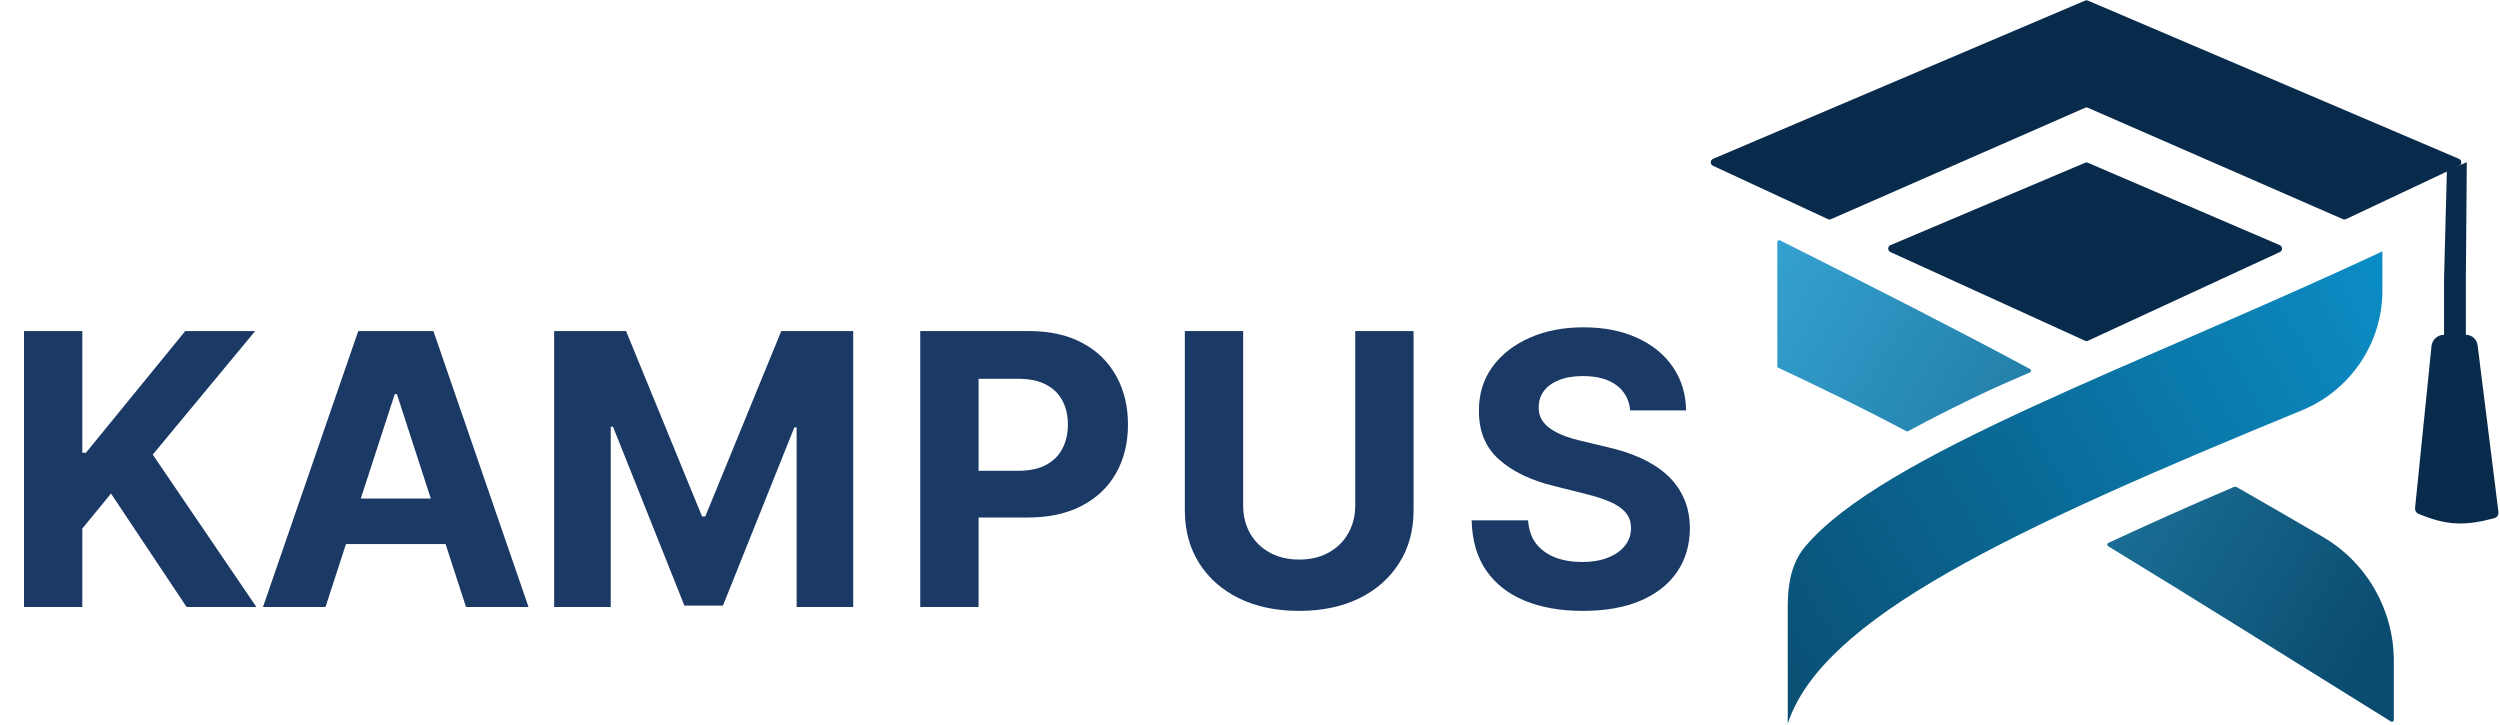
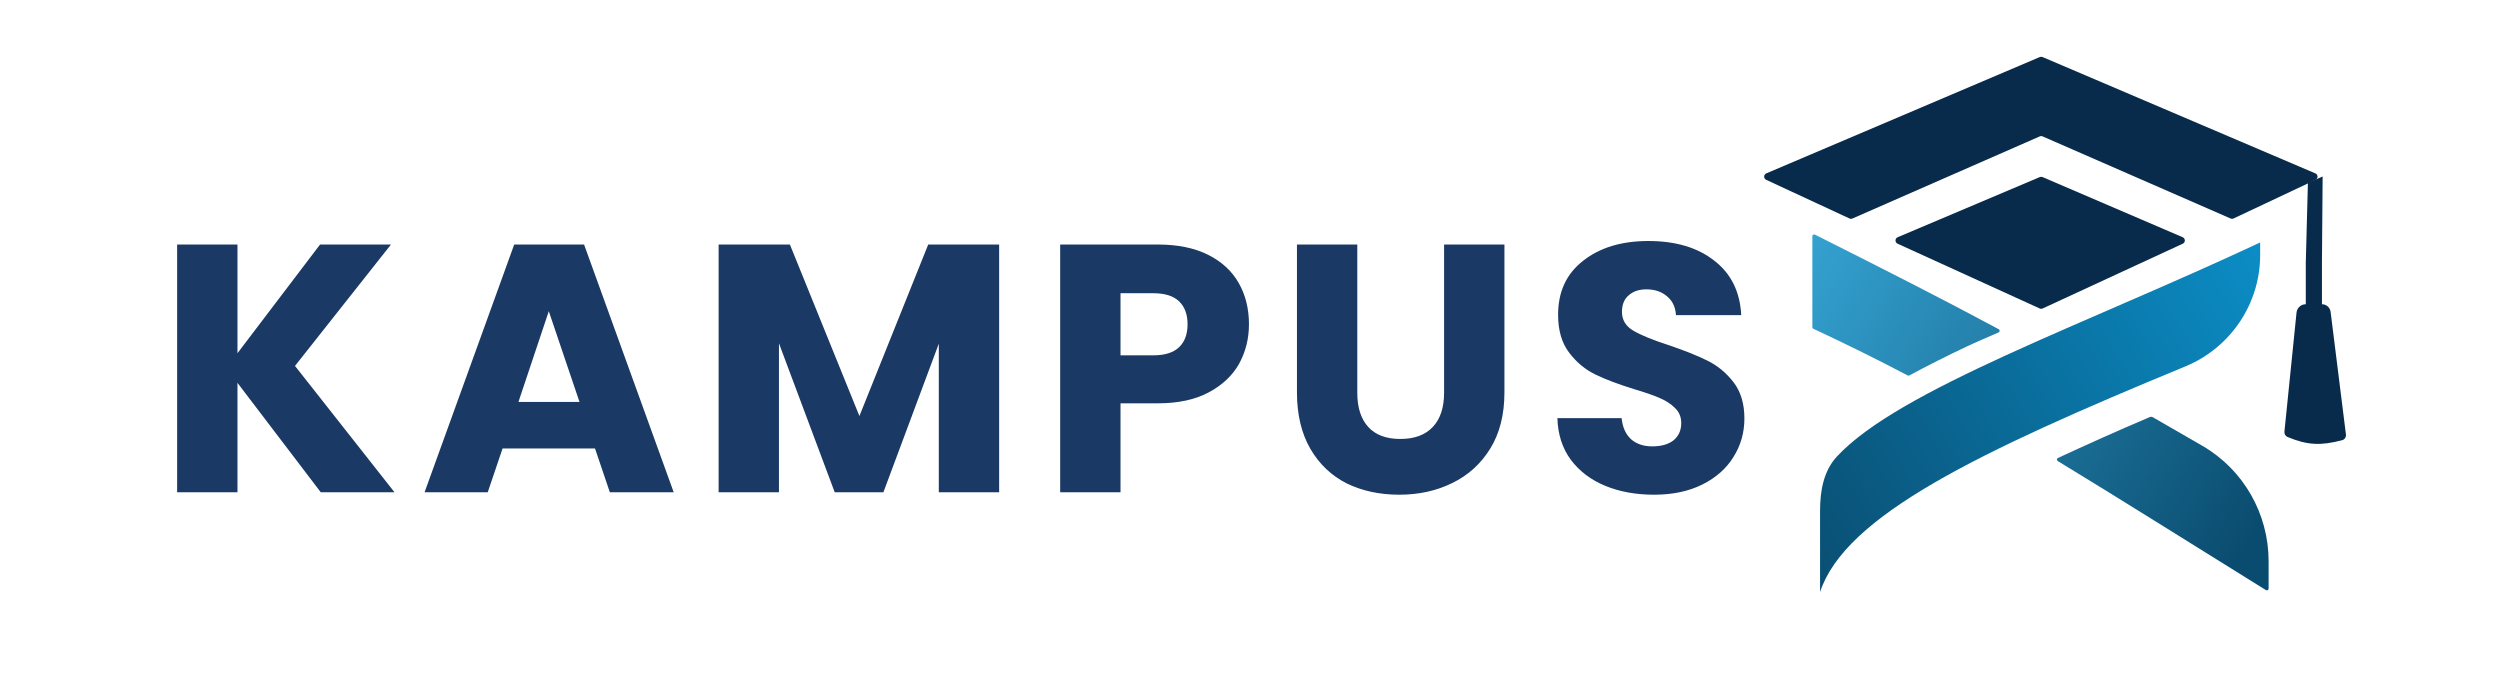
- <svg xmlns="http://www.w3.org/2000/svg" width="1318" height="382" viewBox="0 0 1318 382" fill="none">
-   <path d="M1177.59 256.785C1178.16 256.541 1178.82 256.582 1179.36 256.893C1195.44 266.102 1209.26 274.092 1224.59 283.047C1247.82 296.611 1262.02 321.539 1262.02 348.433V379.514C1262.02 380.298 1261.14 380.771 1260.48 380.357C1201.16 343.561 1158.77 316.761 1111.43 287.974C1110.75 287.559 1110.8 286.548 1111.53 286.212C1131.79 276.808 1153.66 266.932 1177.59 256.785ZM937 127.621C937 126.877 937.789 126.396 938.454 126.73C988.889 152.055 1030.35 173.097 1070.23 194.546C1070.96 194.937 1070.92 195.991 1070.16 196.329C1062.6 199.718 1053.82 203.354 1046.88 206.655C1032.39 213.543 1018.65 220.413 1005.97 227.297C1005.68 227.457 1005.32 227.458 1005.03 227.302C983.468 215.946 962.875 205.756 937.578 193.9C937.227 193.735 937 193.381 937 192.993V127.621Z" fill="url(#paint0_linear_292_1648)" />
-   <path d="M1213.57 216.312C1058.89 279.833 960.777 326.004 942.5 381.5V319.373C942.5 308.244 944.398 296.886 951.534 288.346C992.304 239.561 1128.44 192.33 1256 132.5V153.219C1256 180.896 1239.17 205.799 1213.57 216.312Z" fill="url(#paint1_linear_292_1648)" />
-   <path d="M1201.93 132.883L1100.83 179.615C1100.3 179.859 1099.69 179.861 1099.16 179.619L996.641 132.888C995.057 132.166 995.088 129.905 996.691 129.226L1099.21 85.832C1099.72 85.62 1100.28 85.621 1100.78 85.836L1201.88 129.23C1203.47 129.913 1203.5 132.157 1201.93 132.883Z" fill="#092B4B" />
-   <path d="M1296.47 87.4L1236.82 115.513C1236.3 115.759 1235.7 115.768 1235.17 115.537L1100.8 56.85C1100.29 56.627 1099.71 56.627 1099.2 56.851L965.326 115.538C964.801 115.768 964.202 115.762 963.681 115.52L903.08 87.394C901.509 86.664 901.545 84.418 903.139 83.739L1099.22 0.333C1099.72 0.12 1100.28 0.121 1100.78 0.334L1296.4 83.751C1297.99 84.429 1298.03 86.664 1296.47 87.4Z" fill="#092B4B" />
-   <path d="M1300.5 85.5L1290 90L1288.5 147V157V176.5C1285.09 176.5 1282.24 179.079 1281.89 182.469L1273.22 267.828C1273.09 269.123 1273.81 270.361 1275.01 270.863C1289.6 276.973 1299.08 277.447 1315.01 273.187C1316.44 272.805 1317.36 271.416 1317.18 269.948L1306.18 181.957C1305.79 178.84 1303.14 176.5 1300 176.5V157V147L1300.5 85.5Z" fill="#092B4B" />
-   <path d="M12.642 320V174.545H43.395V238.679H45.312L97.656 174.545H134.517L80.54 239.673L135.156 320H98.367L58.523 260.199L43.395 278.665V320H12.642ZM171.604 320H138.649L188.862 174.545H228.493L278.635 320H245.68L209.246 207.784H208.109L171.604 320ZM169.544 262.827H247.385V286.832H169.544V262.827ZM292.142 174.545H330.068L370.125 272.273H371.83L411.886 174.545H449.812V320H419.983V225.327H418.776L381.134 319.29H360.821L323.179 224.972H321.972V320H292.142V174.545ZM485.15 320V174.545H542.536C553.568 174.545 562.967 176.652 570.732 180.866C578.497 185.033 584.416 190.833 588.488 198.267C592.607 205.653 594.667 214.176 594.667 223.835C594.667 233.494 592.584 242.017 588.417 249.403C584.25 256.79 578.213 262.543 570.306 266.662C562.446 270.781 552.929 272.841 541.755 272.841H505.178V248.196H536.783C542.702 248.196 547.579 247.178 551.414 245.142C555.297 243.059 558.185 240.194 560.079 236.548C562.02 232.855 562.991 228.617 562.991 223.835C562.991 219.006 562.02 214.792 560.079 211.193C558.185 207.547 555.297 204.73 551.414 202.741C547.531 200.705 542.607 199.688 536.641 199.688H515.903V320H485.15ZM714.486 174.545H745.239V269.006C745.239 279.612 742.705 288.892 737.639 296.847C732.62 304.801 725.589 311.004 716.545 315.455C707.502 319.858 696.967 322.06 684.94 322.06C672.866 322.06 662.308 319.858 653.264 315.455C644.221 311.004 637.189 304.801 632.17 296.847C627.152 288.892 624.642 279.612 624.642 269.006V174.545H655.395V266.378C655.395 271.918 656.602 276.842 659.017 281.151C661.479 285.459 664.936 288.845 669.386 291.307C673.837 293.769 679.022 295 684.94 295C690.906 295 696.091 293.769 700.494 291.307C704.945 288.845 708.378 285.459 710.793 281.151C713.255 276.842 714.486 271.918 714.486 266.378V174.545ZM859.447 216.378C858.879 210.649 856.44 206.198 852.131 203.026C847.823 199.853 841.975 198.267 834.589 198.267C829.57 198.267 825.332 198.977 821.876 200.398C818.419 201.771 815.768 203.688 813.921 206.151C812.122 208.613 811.222 211.406 811.222 214.531C811.128 217.135 811.672 219.408 812.856 221.349C814.087 223.291 815.768 224.972 817.898 226.392C820.029 227.765 822.491 228.973 825.285 230.014C828.078 231.009 831.061 231.861 834.234 232.571L847.302 235.696C853.647 237.116 859.47 239.01 864.773 241.378C870.076 243.745 874.669 246.657 878.552 250.114C882.434 253.57 885.441 257.642 887.572 262.33C889.75 267.017 890.862 272.391 890.91 278.452C890.862 287.353 888.59 295.071 884.092 301.605C879.641 308.092 873.201 313.134 864.773 316.733C856.393 320.284 846.284 322.06 834.447 322.06C822.704 322.06 812.477 320.26 803.765 316.662C795.1 313.063 788.329 307.737 783.452 300.682C778.623 293.58 776.09 284.796 775.853 274.332H805.612C805.943 279.209 807.34 283.281 809.802 286.548C812.311 289.768 815.649 292.206 819.816 293.864C824.03 295.473 828.789 296.278 834.092 296.278C839.3 296.278 843.822 295.521 847.657 294.006C851.54 292.491 854.546 290.384 856.677 287.685C858.808 284.986 859.873 281.884 859.873 278.381C859.873 275.114 858.902 272.367 856.961 270.142C855.067 267.917 852.273 266.023 848.58 264.46C844.934 262.898 840.46 261.477 835.157 260.199L819.319 256.222C807.056 253.239 797.373 248.575 790.271 242.23C783.168 235.885 779.641 227.339 779.688 216.591C779.641 207.784 781.985 200.09 786.719 193.509C791.502 186.927 798.059 181.79 806.393 178.097C814.726 174.403 824.196 172.557 834.802 172.557C845.597 172.557 855.02 174.403 863.069 178.097C871.165 181.79 877.463 186.927 881.961 193.509C886.459 200.09 888.779 207.713 888.921 216.378H859.447Z" fill="#1A3965" />
+ <svg xmlns="http://www.w3.org/2000/svg" width="1417" height="391" viewBox="0 0 1417 391" fill="none">
+   <path d="M1218.48 236.403C1219.06 236.159 1219.72 236.2 1220.26 236.51C1230.26 242.237 1239.16 247.375 1248.42 252.756C1271.66 266.278 1285.85 291.22 1285.85 318.114V333.612C1285.85 334.395 1284.98 334.869 1284.31 334.456C1237.41 305.362 1203.81 284.119 1166.36 261.34C1165.67 260.924 1165.73 259.914 1166.45 259.577C1182.43 252.168 1199.65 244.391 1218.48 236.403ZM1027.24 133.879C1027.24 133.135 1028.03 132.654 1028.69 132.988C1068.53 152.996 1101.34 169.648 1132.88 186.605C1133.61 186.996 1133.57 188.05 1132.82 188.387C1126.89 191.036 1120.08 193.863 1114.67 196.435C1103.18 201.899 1092.27 207.347 1082.21 212.808C1081.92 212.967 1081.56 212.969 1081.27 212.813C1064.18 203.815 1047.85 195.733 1027.81 186.341C1027.46 186.176 1027.24 185.822 1027.24 185.434V133.879Z" fill="url(#paint0_linear_294_17)" />
+   <path d="M1238.66 207.678C1120.57 256.402 1045.81 292.444 1031.61 335.559V289.571C1031.61 278.442 1033.52 267.042 1041.07 258.861C1076.03 220.95 1181.81 183.983 1281.06 137.43V144.563C1281.06 172.24 1264.24 197.121 1238.66 207.678Z" fill="url(#paint1_linear_294_17)" />
+   <path d="M1237.21 138.12L1157.77 174.841C1157.24 175.085 1156.63 175.087 1156.1 174.845L1075.54 138.124C1073.96 137.402 1073.99 135.141 1075.59 134.463L1156.15 100.365C1156.65 100.152 1157.22 100.154 1157.72 100.369L1237.16 134.466C1238.75 135.149 1238.78 137.393 1237.21 138.12Z" fill="#092B4B" />
+   <path d="M1312.44 101.933L1265.97 123.835C1265.45 124.081 1264.85 124.089 1264.32 123.858L1157.74 77.307C1157.23 77.084 1156.64 77.084 1156.13 77.308L1049.94 123.859C1049.42 124.09 1048.82 124.083 1048.3 123.842L1001.08 101.926C999.509 101.197 999.545 98.95 1001.14 98.272L1156.15 32.333C1156.65 32.12 1157.22 32.121 1157.72 32.334L1312.37 98.284C1313.96 98.961 1314 101.197 1312.44 101.933Z" fill="#092B4B" />
+   <path d="M1316.47 100.032L1308.12 103.613L1306.92 148.968V156.925V172.441C1304.21 172.441 1301.94 174.493 1301.67 177.191L1294.81 244.667C1294.68 245.962 1295.4 247.2 1296.6 247.697C1307.82 252.332 1315.29 252.714 1327.52 249.508C1328.95 249.133 1329.86 247.744 1329.68 246.276L1320.99 176.783C1320.68 174.302 1318.58 172.441 1316.08 172.441V156.925V148.968L1316.47 100.032Z" fill="#092B4B" />
+   <path d="M181.8 279L134.6 217V279H100.4V138.6H134.6V200.2L181.4 138.6H221.6L167.2 207.4L223.6 279H181.8ZM337.253 254.2H284.853L276.453 279H240.653L291.453 138.6H331.053L381.853 279H345.653L337.253 254.2ZM328.453 227.8L311.053 176.4L293.853 227.8H328.453ZM566.314 138.6V279H532.114V194.8L500.714 279H473.114L441.514 194.6V279H407.314V138.6H447.714L487.114 235.8L526.114 138.6H566.314ZM707.908 183.8C707.908 191.933 706.041 199.4 702.308 206.2C698.574 212.867 692.841 218.267 685.108 222.4C677.374 226.533 667.774 228.6 656.308 228.6H635.108V279H600.908V138.6H656.308C667.508 138.6 676.974 140.533 684.708 144.4C692.441 148.267 698.241 153.6 702.108 160.4C705.974 167.2 707.908 175 707.908 183.8ZM653.708 201.4C660.241 201.4 665.108 199.867 668.308 196.8C671.508 193.733 673.108 189.4 673.108 183.8C673.108 178.2 671.508 173.867 668.308 170.8C665.108 167.733 660.241 166.2 653.708 166.2H635.108V201.4H653.708ZM769.313 138.6V222.6C769.313 231 771.379 237.467 775.513 242C779.646 246.533 785.713 248.8 793.713 248.8C801.713 248.8 807.846 246.533 812.113 242C816.379 237.467 818.513 231 818.513 222.6V138.6H852.713V222.4C852.713 234.933 850.046 245.533 844.713 254.2C839.379 262.867 832.179 269.4 823.113 273.8C814.179 278.2 804.179 280.4 793.113 280.4C782.046 280.4 772.113 278.267 763.313 274C754.646 269.6 747.779 263.067 742.713 254.4C737.646 245.6 735.113 234.933 735.113 222.4V138.6H769.313ZM937.528 280.4C927.261 280.4 918.061 278.733 909.928 275.4C901.795 272.067 895.261 267.133 890.328 260.6C885.528 254.067 882.995 246.2 882.728 237H919.128C919.661 242.2 921.461 246.2 924.528 249C927.595 251.667 931.595 253 936.528 253C941.595 253 945.595 251.867 948.528 249.6C951.461 247.2 952.928 243.933 952.928 239.8C952.928 236.333 951.728 233.467 949.328 231.2C947.061 228.933 944.195 227.067 940.728 225.6C937.395 224.133 932.595 222.467 926.328 220.6C917.261 217.8 909.861 215 904.128 212.2C898.395 209.4 893.461 205.267 889.328 199.8C885.195 194.333 883.128 187.2 883.128 178.4C883.128 165.333 887.861 155.133 897.328 147.8C906.795 140.333 919.128 136.6 934.328 136.6C949.795 136.6 962.261 140.333 971.728 147.8C981.195 155.133 986.261 165.4 986.928 178.6H949.928C949.661 174.067 947.995 170.533 944.928 168C941.861 165.333 937.928 164 933.128 164C928.995 164 925.661 165.133 923.128 167.4C920.595 169.533 919.328 172.667 919.328 176.8C919.328 181.333 921.461 184.867 925.728 187.4C929.995 189.933 936.661 192.667 945.728 195.6C954.795 198.667 962.128 201.6 967.728 204.4C973.461 207.2 978.395 211.267 982.528 216.6C986.661 221.933 988.728 228.8 988.728 237.2C988.728 245.2 986.661 252.467 982.528 259C978.528 265.533 972.661 270.733 964.928 274.6C957.195 278.467 948.061 280.4 937.528 280.4Z" fill="#1A3965" />
  <defs>
-     <linearGradient id="paint0_linear_292_1648" x1="821.201" y1="114.911" x2="1235.8" y2="366.21" gradientUnits="userSpaceOnUse">
+     <linearGradient id="paint0_linear_294_17" x1="935.095" y1="123.435" x2="1264.99" y2="323.393" gradientUnits="userSpaceOnUse">
      <stop stop-color="#40B9EB" />
      <stop offset="1" stop-color="#0A4C6F" />
    </linearGradient>
-     <linearGradient id="paint1_linear_292_1648" x1="1425.5" y1="58.5" x2="908.5" y2="355" gradientUnits="userSpaceOnUse">
+     <linearGradient id="paint1_linear_294_17" x1="1415.94" y1="78.548" x2="1004.56" y2="314.473" gradientUnits="userSpaceOnUse">
      <stop stop-color="#0BAAEC" />
      <stop offset="1" stop-color="#0A4C6F" />
    </linearGradient>
  </defs>
</svg>
